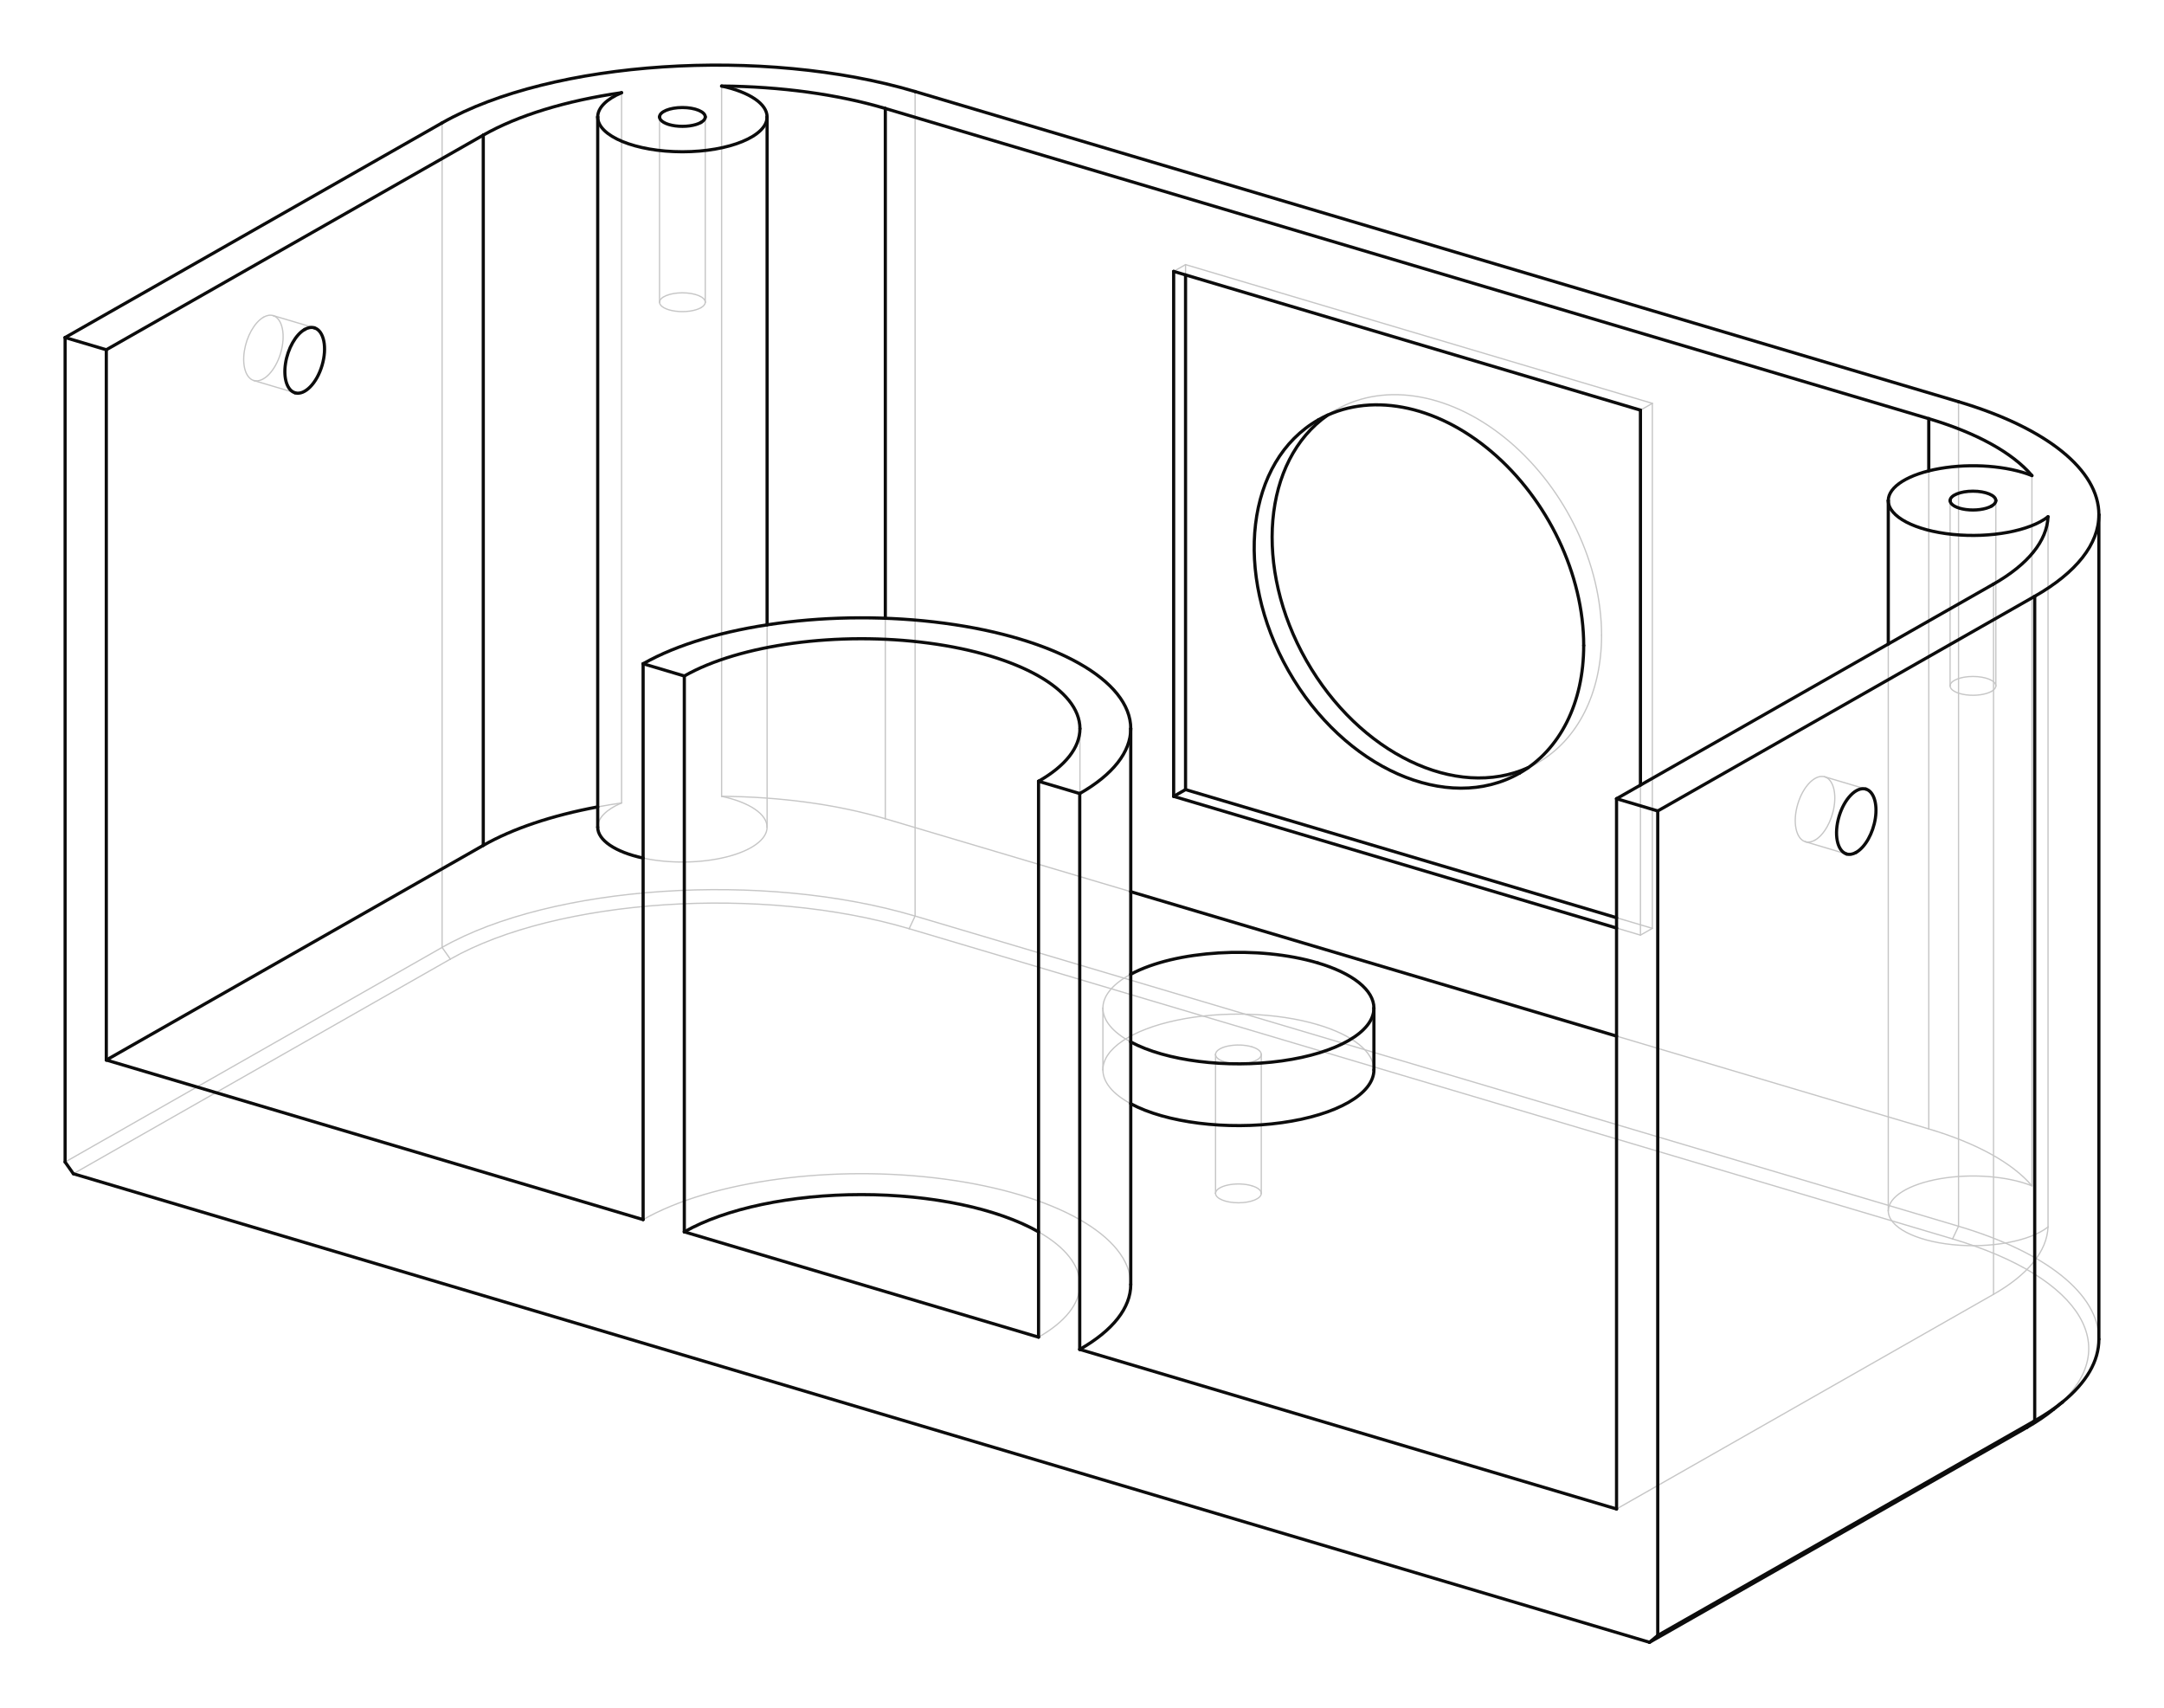
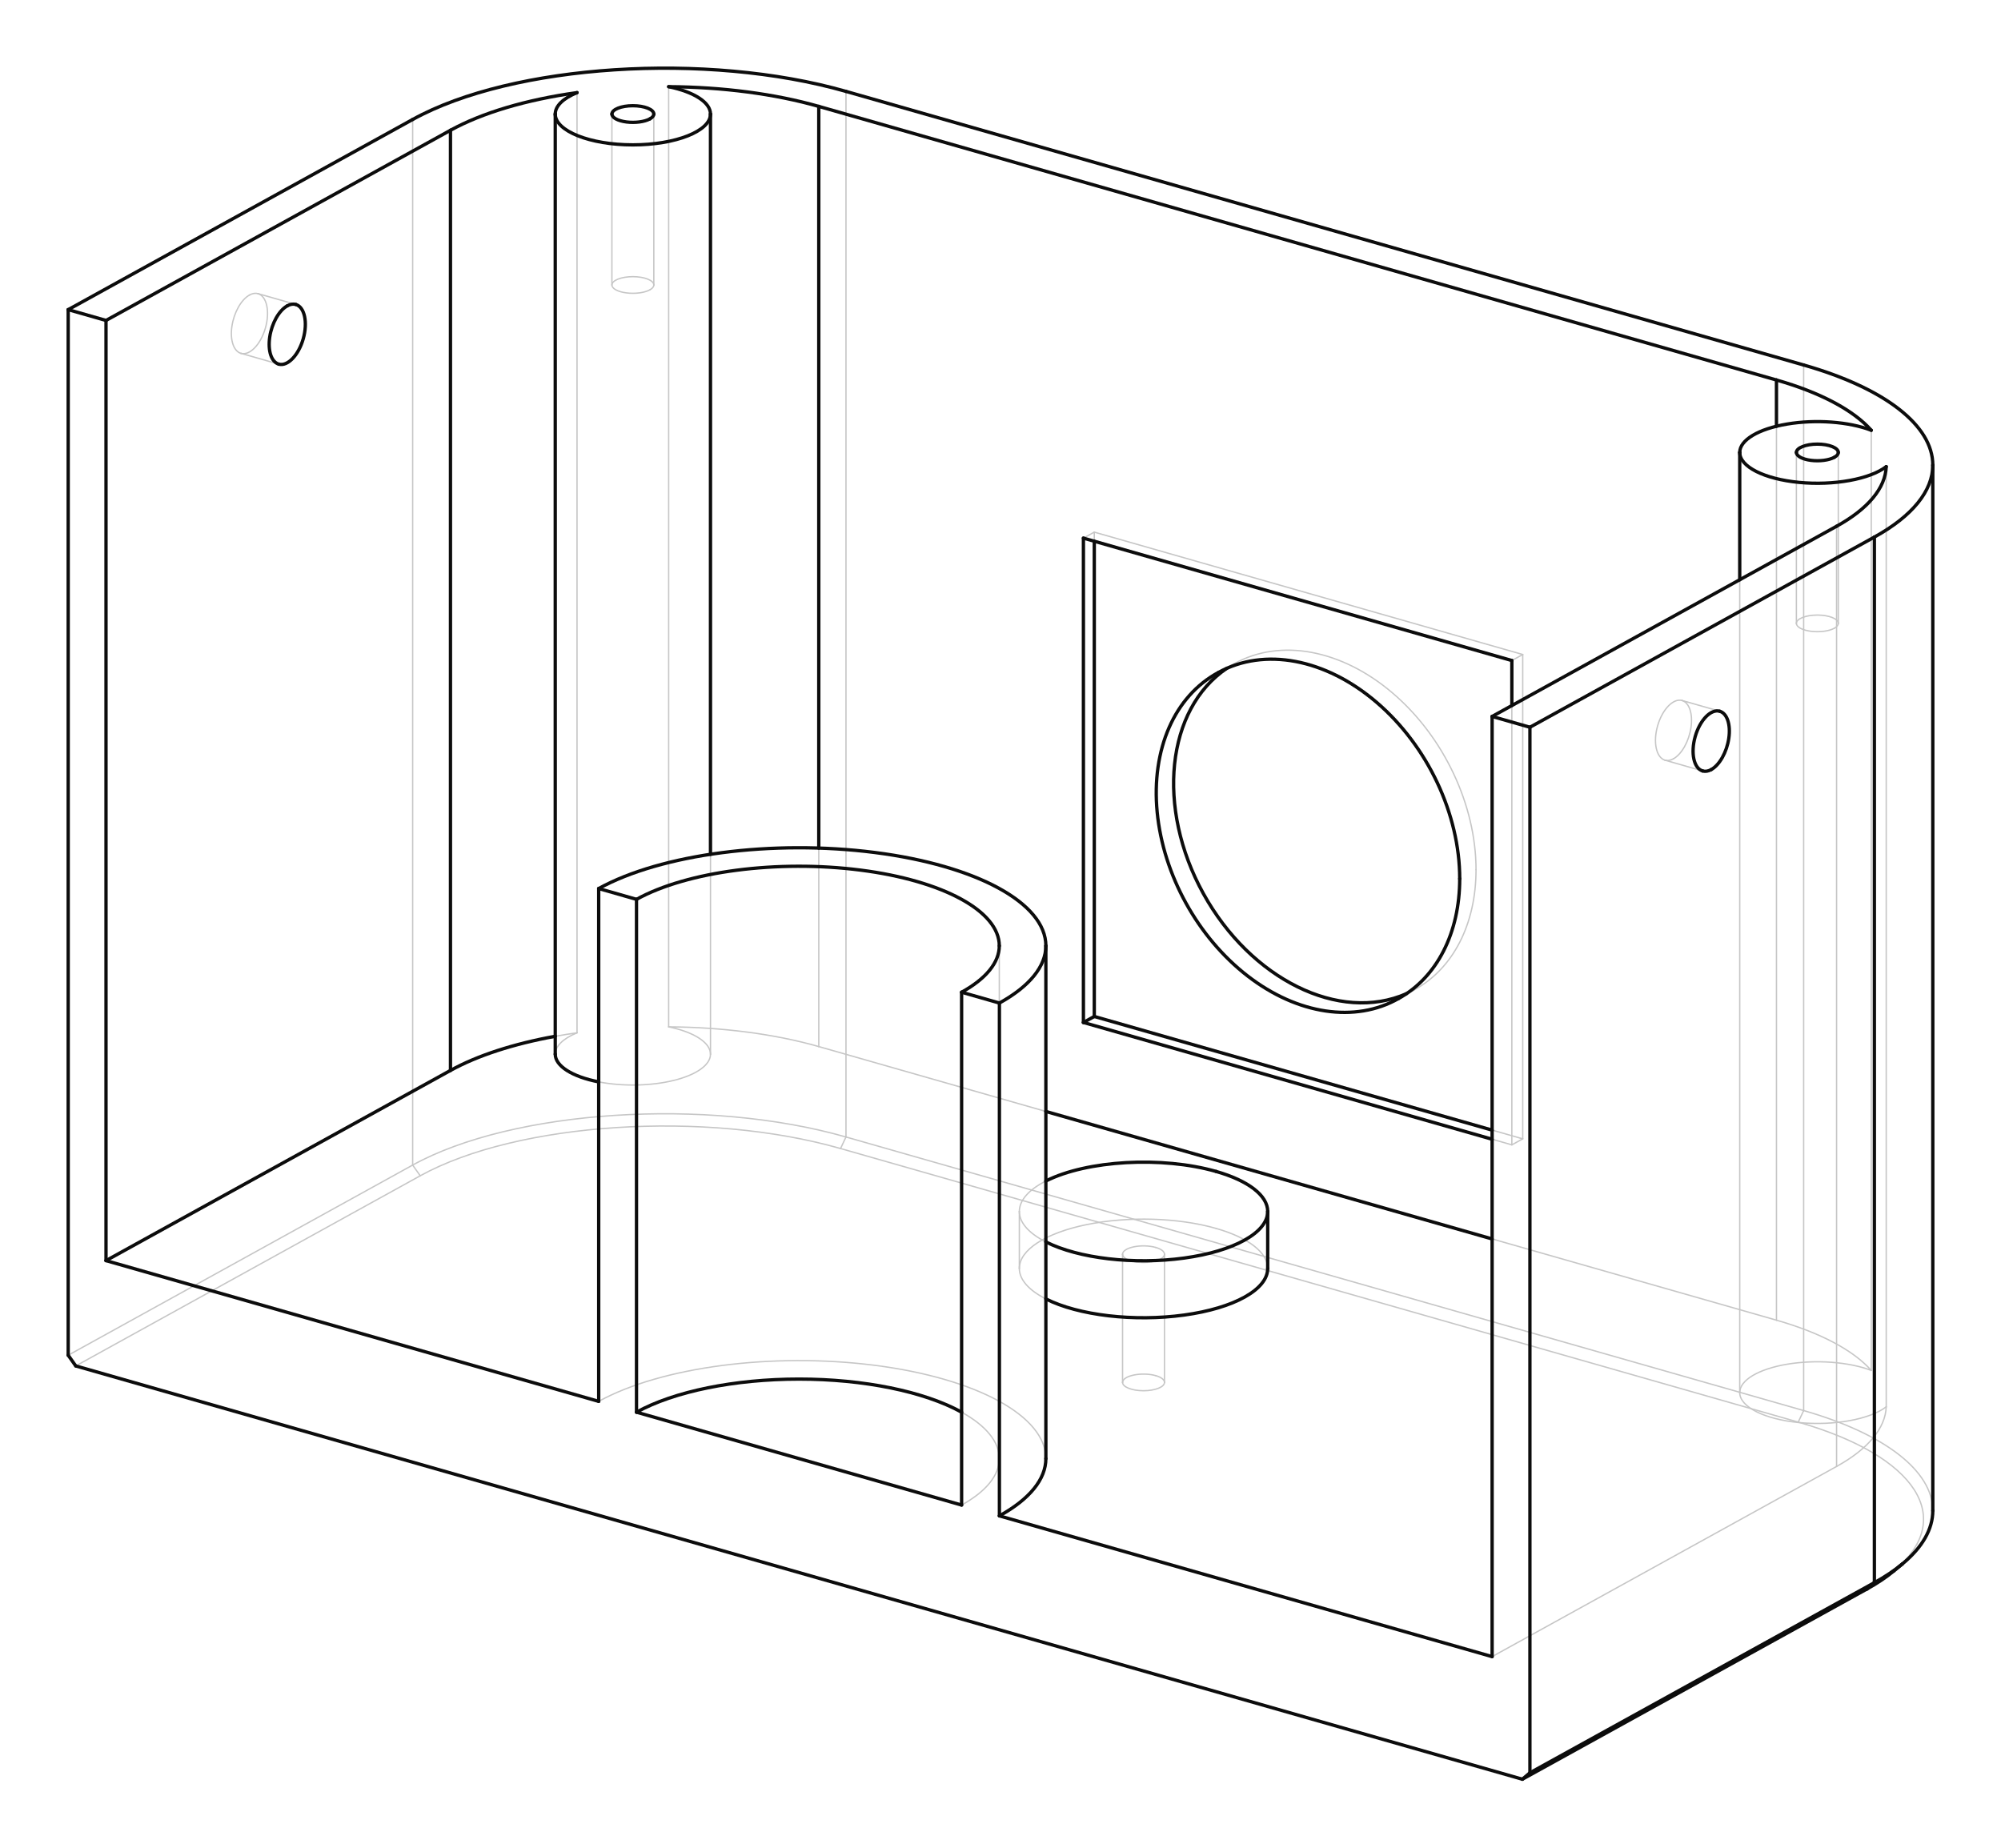
- <svg xmlns="http://www.w3.org/2000/svg" width="204.409mm" height="161.263mm" viewBox="-69.688 -58.676 127.756 100.789" version="1.1">
+ <svg xmlns="http://www.w3.org/2000/svg" width="180.47mm" height="166.628mm" viewBox="-71.109 -70.149 128.907 119.02" version="1.1">
  <g transform="scale(1,-1)" stroke-linecap="round">
-     <g fill="none" stroke="rgb(198,198,198)" stroke-width="0.075" id="hidden">
-       <line x1="-65.844" y1="-9.92" x2="-43.588" y2="2.751" />
-       <path d="M -54.13,39.952 A 2.0,1.068 73.446 0,0 -53.561,40.046" />
-       <path d="M -53.561,40.046 A 2.0,1.068 73.446 0,0 -54.7,36.212" />
-       <path d="M -54.7,36.212 A 2.0,1.068 73.446 0,0 -54.13,39.952" />
-       <line x1="-65.357" y1="-10.611" x2="-43.102" y2="2.059" />
-       <path d="M -43.588,2.751 A 20.0,8.227 -180.0 0,0 -15.664,4.601" />
-       <path d="M -43.102,2.059 A 19.4,7.981 -180.0 0,0 -16.015,3.854" />
-       <line x1="-16.015" y1="3.854" x2="45.586" y2="-14.457" />
-       <path d="M 45.586,-14.457 A 19.4,7.981 -180.0 0,0 51.536,-24.527" />
-       <path d="M 4.214,-11.32 A 1.35,0.555 4.0761816459633865e-15 0,1 2.074,-11.77" />
-       <path d="M 2.074,-11.77 A 1.35,0.555 4.0761816459633865e-15 0,1 4.774,-11.77" />
-       <path d="M 4.774,-11.77 A 1.35,0.555 4.0761816459633865e-15 0,1 4.214,-11.32" />
-       <line x1="-15.664" y1="4.601" x2="45.938" y2="-13.71" />
-       <path d="M 24.864,21.175 A 12.0,8.866 -60.346 0,0 21.074,13.637" />
-       <path d="M 21.074,13.637 A 12.0,8.866 -60.346 0,0 20.533,13.362" />
-       <path d="M 8.687,34.169 A 12.0,8.866 -60.346 0,0 9.2,34.494" />
-       <path d="M 9.2,34.494 A 12.0,8.866 -60.346 0,0 24.864,21.175" />
-       <path d="M 45.938,-13.71 A 20.0,8.227 -180.0 0,0 54.224,-20.378" />
-       <line x1="25.748" y1="-30.4" x2="48.004" y2="-17.729" />
-       <path d="M 37.462,9.082 A 2.0,1.068 -106.554 0,1 38.032,12.822" />
-       <path d="M 38.032,12.822 A 2.0,1.068 -106.554 0,1 36.892,8.988" />
-       <path d="M 36.892,8.988 A 2.0,1.068 -106.554 0,1 37.462,9.082" />
-       <path d="M 51.222,-13.753 A 17.0,6.993 -180.0 0,0 48.004,-17.729" />
-       <line x1="51.222" y1="28.174" x2="51.222" y2="-13.753" />
-       <path d="M 50.271,-11.324 A 5.0,2.057 1.2389883591173107e-15 0,1 41.79,-12.801" />
-       <path d="M 41.79,-12.801 A 5.0,2.057 1.2389883591173107e-15 0,1 51.222,-13.753" />
-       <line x1="50.271" y1="30.603" x2="50.271" y2="-11.324" />
-       <path d="M 44.181,-7.965 A 17.0,6.993 -180.0 0,0 50.271,-11.324" />
-       <line x1="-17.421" y1="10.345" x2="-2.932" y2="6.039" />
-       <line x1="25.748" y1="-2.486" x2="44.181" y2="-7.965" />
-       <line x1="27.159" y1="3.475" x2="27.159" y2="12.331" />
-       <line x1="25.748" y1="3.894" x2="27.159" y2="3.475" />
-       <path d="M -27.086,11.669 A 17.0,6.993 -180.0 0,0 -17.421,10.345" />
-       <line x1="-27.086" y1="53.597" x2="-27.086" y2="11.669" />
-       <path d="M -27.086,11.669 A 5.0,2.057 -180.0 0,0 -24.401,9.846" />
-       <path d="M -24.401,9.846 A 5.0,2.057 -180.0 0,0 -31.72,8.024" />
-       <path d="M -34.401,9.846 A 5.0,2.057 -180.0 0,0 -32.991,11.278" />
-       <line x1="-32.991" y1="53.205" x2="-32.991" y2="11.278" />
-       <path d="M -34.401,11.045 A 17.0,6.993 -180.0 0,0 -32.991,11.278" />
-       <path d="M -28.307,40.511 A 1.35,0.555 8.234557781444753e-16 0,1 -28.051,40.836" />
-       <path d="M -28.051,40.836 A 1.35,0.555 8.234557781444753e-16 0,1 -30.751,40.836" />
-       <path d="M -30.751,40.836 A 1.35,0.555 8.234557781444753e-16 0,1 -28.307,40.511" />
-       <path d="M 47.885,17.864 A 1.35,0.555 8.234557781444753e-16 0,1 48.14,18.189" />
-       <path d="M 48.14,18.189 A 1.35,0.555 8.234557781444753e-16 0,1 45.44,18.189" />
-       <path d="M 45.44,18.189 A 1.35,0.555 8.234557781444753e-16 0,1 47.885,17.864" />
-       <path d="M -2.932,-17.149 A 15.9,6.541 8.234557781444753e-16 0,1 -31.72,-13.318" />
-       <path d="M 8.109,-1.811 A 8.0,3.291 4.0761816459633865e-15 0,1 -4.576,-4.478" />
-       <path d="M -4.576,-4.478 A 8.0,3.291 4.0761816459633865e-15 0,1 -2.932,-6.477" />
-       <path d="M 11.424,-4.478 A 8.0,3.291 4.0761816459633865e-15 0,1 8.109,-1.811" />
-       <path d="M -8.376,-20.257 A 12.9,5.307 8.234557781444753e-16 0,1 -5.932,-17.149" />
-       <path d="M -5.932,-17.149 A 12.9,5.307 8.234557781444753e-16 0,1 -8.376,-14.041" />
-       <path d="M 4.214,-3.117 A 1.35,0.555 4.0761816459633865e-15 0,1 2.074,-3.567" />
-       <path d="M 2.074,-3.567 A 1.35,0.555 4.0761816459633865e-15 0,1 4.774,-3.567" />
-       <path d="M 4.774,-3.567 A 1.35,0.555 4.0761816459633865e-15 0,1 4.214,-3.117" />
-       <line x1="-0.399" y1="42.656" x2="0.303" y2="43.056" />
-       <line x1="0.303" y1="43.056" x2="27.862" y2="34.865" />
-       <line x1="27.159" y1="34.465" x2="27.862" y2="34.865" />
-       <line x1="27.862" y1="3.875" x2="27.862" y2="34.865" />
-       <line x1="27.159" y1="3.475" x2="27.862" y2="3.875" />
-       <line x1="25.748" y1="4.503" x2="27.862" y2="3.875" />
-       <line x1="0.303" y1="42.447" x2="0.303" y2="43.056" />
-       <path d="M -2.932,1.166 A 8.0,3.291 4.0761816459633865e-15 0,1 -4.576,-0.832" />
-       <path d="M -4.576,-0.832 A 8.0,3.291 4.0761816459633865e-15 0,1 -2.932,-2.831" />
-       <line x1="-51.129" y1="39.324" x2="-53.561" y2="40.046" />
-       <line x1="-52.269" y1="35.489" x2="-54.7" y2="36.212" />
-       <line x1="41.79" y1="-12.801" x2="41.79" y2="20.661" />
-       <line x1="-24.401" y1="9.846" x2="-24.401" y2="21.79" />
-       <line x1="-28.051" y1="40.836" x2="-28.051" y2="51.774" />
-       <line x1="-30.751" y1="40.836" x2="-30.751" y2="51.774" />
-       <line x1="48.14" y1="18.189" x2="48.14" y2="29.127" />
-       <line x1="45.44" y1="18.189" x2="45.44" y2="29.127" />
-       <line x1="-5.932" y1="-17.149" x2="-5.932" y2="15.664" />
-       <line x1="4.774" y1="-11.77" x2="4.774" y2="-3.567" />
-       <line x1="2.074" y1="-11.77" x2="2.074" y2="-3.567" />
-       <line x1="20.02" y1="13.037" x2="21.074" y2="13.637" />
-       <line x1="8.146" y1="33.894" x2="9.2" y2="34.494" />
-       <line x1="36.892" y1="8.988" x2="39.324" y2="8.265" />
-       <line x1="38.032" y1="12.822" x2="40.463" y2="12.099" />
-       <line x1="-4.576" y1="-4.478" x2="-4.576" y2="-0.832" />
-       <line x1="-43.588" y1="2.751" x2="-43.588" y2="51.423" />
-       <line x1="-43.588" y1="2.751" x2="-43.102" y2="2.059" />
-       <line x1="-15.664" y1="4.601" x2="-15.664" y2="53.273" />
-       <line x1="-15.664" y1="4.601" x2="-16.015" y2="3.854" />
-       <line x1="45.938" y1="-13.71" x2="45.938" y2="34.963" />
-       <line x1="48.004" y1="-17.729" x2="48.004" y2="24.198" />
-       <line x1="44.181" y1="-7.965" x2="44.181" y2="30.881" />
-       <line x1="-17.421" y1="10.345" x2="-17.421" y2="22.179" />
-       <line x1="45.938" y1="-13.71" x2="45.586" y2="-14.457" />
+     <g fill="none" stroke="rgb(198,198,198)" stroke-width="0.086" id="hidden">
+       <line x1="-66.716" y1="-17.162" x2="-44.525" y2="-4.911" />
+       <path d="M -55.036,51.142 A 2.0,1.072 74.055 0,0 -54.487,51.23" />
+       <path d="M -54.487,51.23 A 2.0,1.072 74.055 0,0 -55.586,47.384" />
+       <path d="M -55.586,47.384 A 2.0,1.072 74.055 0,0 -55.036,51.142" />
+       <line x1="-66.229" y1="-17.852" x2="-44.038" y2="-5.601" />
+       <path d="M -44.525,-4.911 A 20.0,7.943 -180.0 0,0 -16.61,-3.102" />
+       <path d="M -44.038,-5.601 A 19.4,7.705 -180.0 0,0 -16.96,-3.846" />
+       <line x1="-16.96" y1="-3.846" x2="44.735" y2="-21.472" />
+       <path d="M 44.735,-21.472 A 19.4,7.705 -180.0 0,0 50.895,-31.061" />
+       <path d="M 3.347,-18.478 A 1.35,0.536 3.599473632326624e-15 0,1 1.208,-18.914" />
+       <path d="M 1.208,-18.914 A 1.35,0.536 3.599473632326624e-15 0,1 3.908,-18.914" />
+       <path d="M 3.908,-18.914 A 1.35,0.536 3.599473632326624e-15 0,1 3.347,-18.478" />
+       <line x1="-16.61" y1="-3.102" x2="45.085" y2="-20.728" />
+       <path d="M 23.979,14.119 A 12.0,8.94 -61.098 0,0 20.037,6.397" />
+       <path d="M 20.037,6.397 A 12.0,8.94 -61.098 0,0 19.499,6.131" />
+       <path d="M 7.925,27.094 A 12.0,8.94 -61.098 0,0 8.438,27.408" />
+       <path d="M 8.438,27.408 A 12.0,8.94 -61.098 0,0 23.979,14.119" />
+       <path d="M 45.085,-20.728 A 20.0,7.943 -180.0 0,0 53.405,-27.176" />
+       <line x1="25.015" y1="-36.579" x2="47.206" y2="-24.328" />
+       <path d="M 36.694,21.263 A 2.0,1.072 -105.945 0,1 37.243,25.021" />
+       <path d="M 37.243,25.021 A 2.0,1.072 -105.945 0,1 36.145,21.175" />
+       <path d="M 36.145,21.175 A 2.0,1.072 -105.945 0,1 36.694,21.263" />
+       <path d="M 50.404,-20.487 A 17.0,6.752 -180.0 0,0 47.206,-24.328" />
+       <line x1="50.404" y1="40.085" x2="50.404" y2="-20.487" />
+       <path d="M 49.44,-18.142 A 5.0,1.986 2.2098483625440552e-15 0,1 40.967,-19.571" />
+       <path d="M 40.967,-19.571 A 5.0,1.986 2.2098483625440552e-15 0,1 50.404,-20.487" />
+       <line x1="49.44" y1="42.429" x2="49.44" y2="-18.142" />
+       <path d="M 43.333,-14.904 A 17.0,6.752 -180.0 0,0 49.44,-18.142" />
+       <line x1="-18.362" y1="2.723" x2="-3.733" y2="-1.457" />
+       <line x1="25.015" y1="-9.67" x2="43.333" y2="-14.904" />
+       <line x1="26.286" y1="-3.609" x2="26.286" y2="24.694" />
+       <line x1="25.015" y1="-3.246" x2="26.286" y2="-3.609" />
+       <path d="M -28.033,3.993 A 17.0,6.752 -180.0 0,0 -18.362,2.723" />
+       <line x1="-28.033" y1="64.564" x2="-28.033" y2="3.993" />
+       <path d="M -28.033,3.993 A 5.0,1.986 180.0 0,0 -25.339,2.231" />
+       <path d="M -25.339,2.231 A 5.0,1.986 180.0 0,0 -32.54,0.448" />
+       <path d="M -35.339,2.231 A 5.0,1.986 180.0 0,0 -33.936,3.61" />
+       <line x1="-33.936" y1="64.182" x2="-33.936" y2="3.61" />
+       <path d="M -35.339,3.386 A 17.0,6.752 -180.0 0,0 -33.936,3.61" />
+       <path d="M -29.243,51.476 A 1.35,0.536 1.8238031678438203e-15 0,1 -28.989,51.789" />
+       <path d="M -28.989,51.789 A 1.35,0.536 1.8238031678438203e-15 1,1 -31.689,51.789" />
+       <path d="M -31.689,51.789 A 1.35,0.536 1.8238031678438203e-15 0,1 -29.243,51.476" />
+       <path d="M 47.063,29.675 A 1.35,0.536 1.8238031678438203e-15 0,1 47.317,29.988" />
+       <path d="M 47.317,29.988 A 1.35,0.536 1.8238031678438203e-15 1,1 44.617,29.988" />
+       <path d="M 44.617,29.988 A 1.35,0.536 1.8238031678438203e-15 0,1 47.063,29.675" />
+       <path d="M -3.733,-23.823 A 15.9,6.315 1.8238031678438203e-15 0,1 -32.54,-20.135" />
+       <path d="M 7.23,-8.992 A 8.0,3.177 3.599473632326624e-15 0,1 -5.442,-11.572" />
+       <path d="M -5.442,-11.572 A 8.0,3.177 3.599473632326624e-15 0,1 -3.733,-13.534" />
+       <path d="M 10.558,-11.572 A 8.0,3.177 3.599473632326624e-15 0,1 7.23,-8.992" />
+       <path d="M -9.161,-26.815 A 12.9,5.123 1.8238031678438203e-15 0,1 -6.733,-23.823" />
+       <path d="M -6.733,-23.823 A 12.9,5.123 1.8238031678438203e-15 0,1 -9.161,-20.831" />
+       <path d="M 3.347,-10.219 A 1.35,0.536 3.599473632326624e-15 0,1 1.208,-10.654" />
+       <path d="M 1.208,-10.654 A 1.35,0.536 3.599473632326624e-15 0,1 3.908,-10.654" />
+       <path d="M 3.908,-10.654 A 1.35,0.536 3.599473632326624e-15 0,1 3.347,-10.219" />
+       <line x1="-1.314" y1="35.48" x2="-0.614" y2="35.867" />
+       <line x1="-0.614" y1="35.867" x2="26.987" y2="27.981" />
+       <line x1="26.286" y1="27.594" x2="26.987" y2="27.981" />
+       <line x1="26.987" y1="-3.222" x2="26.987" y2="27.981" />
+       <line x1="26.286" y1="-3.609" x2="26.987" y2="-3.222" />
+       <line x1="25.015" y1="-2.659" x2="26.987" y2="-3.222" />
+       <line x1="-0.614" y1="35.28" x2="-0.614" y2="35.867" />
+       <path d="M -3.733,-5.938 A 8.0,3.177 3.599473632326624e-15 0,1 -5.442,-7.901" />
+       <path d="M -5.442,-7.901 A 8.0,3.177 3.599473632326624e-15 0,1 -3.733,-9.863" />
+       <line x1="-52.051" y1="50.534" x2="-54.487" y2="51.23" />
+       <line x1="-53.15" y1="46.688" x2="-55.586" y2="47.384" />
+       <line x1="40.967" y1="-19.571" x2="40.967" y2="32.799" />
+       <line x1="-25.339" y1="2.231" x2="-25.339" y2="15.11" />
+       <line x1="-28.989" y1="51.789" x2="-28.989" y2="62.802" />
+       <line x1="-31.689" y1="51.789" x2="-31.689" y2="62.802" />
+       <line x1="47.317" y1="29.988" x2="47.317" y2="41.001" />
+       <line x1="44.617" y1="29.988" x2="44.617" y2="41.001" />
+       <line x1="-6.733" y1="-23.823" x2="-6.733" y2="9.216" />
+       <line x1="3.908" y1="-18.914" x2="3.908" y2="-10.654" />
+       <line x1="1.208" y1="-18.914" x2="1.208" y2="-10.654" />
+       <line x1="18.986" y1="5.817" x2="20.037" y2="6.397" />
+       <line x1="7.387" y1="26.827" x2="8.438" y2="27.408" />
+       <line x1="36.145" y1="21.175" x2="38.58" y2="20.479" />
+       <line x1="37.243" y1="25.021" x2="39.679" y2="24.326" />
+       <line x1="-5.442" y1="-11.572" x2="-5.442" y2="-7.901" />
+       <line x1="-44.525" y1="-4.911" x2="-44.525" y2="62.452" />
+       <line x1="-44.525" y1="-4.911" x2="-44.038" y2="-5.601" />
+       <line x1="-16.61" y1="-3.102" x2="-16.61" y2="64.261" />
+       <line x1="-16.61" y1="-3.102" x2="-16.96" y2="-3.846" />
+       <line x1="45.085" y1="-20.728" x2="45.085" y2="46.634" />
+       <line x1="47.206" y1="-24.328" x2="47.206" y2="36.244" />
+       <line x1="43.333" y1="-14.904" x2="43.333" y2="42.689" />
+       <line x1="-18.362" y1="2.723" x2="-18.362" y2="15.511" />
+       <line x1="45.085" y1="-20.728" x2="44.735" y2="-21.472" />
    </g>
-     <g fill="none" stroke="rgb(12,12,12)" stroke-width="0.188" id="visible">
-       <line x1="-65.844" y1="38.752" x2="-43.588" y2="51.423" />
-       <line x1="-65.844" y1="38.752" x2="-65.844" y2="-9.92" />
-       <line x1="-65.844" y1="-9.92" x2="-65.357" y2="-10.611" />
-       <path d="M -15.664,53.273 A 20.0,8.227 8.234557781444753e-16 0,1 -43.588,51.423" />
-       <line x1="-15.664" y1="53.273" x2="45.938" y2="34.963" />
-       <path d="M 50.435,23.476 A 20.0,8.227 8.234557781444753e-16 0,1 54.224,28.294" />
-       <path d="M 54.224,28.294 A 20.0,8.227 8.234557781444753e-16 0,1 45.938,34.963" />
-       <line x1="28.18" y1="10.805" x2="50.435" y2="23.476" />
-       <line x1="28.18" y1="10.805" x2="25.748" y2="11.528" />
-       <line x1="25.748" y1="11.528" x2="48.004" y2="24.198" />
-       <path d="M 51.222,28.174 A 17.0,6.993 -180.0 0,0 48.004,24.198" />
-       <path d="M 51.222,28.174 A 5.0,2.057 -180.0 0,0 41.79,29.127" />
-       <path d="M 41.79,29.127 A 5.0,2.057 -180.0 0,0 50.271,30.603" />
-       <path d="M 44.181,33.962 A 17.0,6.993 -180.0 0,0 50.271,30.603" />
-       <line x1="-17.421" y1="52.273" x2="44.181" y2="33.962" />
-       <path d="M -27.086,53.597 A 17.0,6.993 -180.0 0,0 -17.421,52.273" />
-       <path d="M -32.991,53.205 A 5.0,2.057 -1.3505406226504645e-15 0,1 -34.401,51.774" />
-       <path d="M -34.401,51.774 A 5,2.057 -1.3505406226504645e-15 0,1 -24.401,51.774" />
-       <path d="M -24.401,51.774 A 5.0,2.057 -1.3505406226504645e-15 0,1 -27.086,53.597" />
-       <path d="M -41.157,50.7 A 17.0,6.993 -180.0 0,0 -32.991,53.205" />
-       <line x1="-63.412" y1="38.03" x2="-41.157" y2="50.7" />
-       <line x1="-63.412" y1="38.03" x2="-65.844" y2="38.752" />
-       <path d="M -28.307,51.448 A 1.35,0.555 8.234557781444753e-16 0,1 -28.051,51.774" />
-       <path d="M -28.051,51.774 A 1.35,0.555 8.234557781444753e-16 0,1 -30.751,51.774" />
-       <path d="M -30.751,51.774 A 1.35,0.555 8.234557781444753e-16 0,1 -28.307,51.448" />
-       <path d="M 47.885,28.801 A 1.35,0.555 8.234557781444753e-16 0,1 48.14,29.127" />
-       <path d="M 48.14,29.127 A 1.35,0.555 8.234557781444753e-16 0,1 45.44,29.127" />
-       <path d="M 45.44,29.127 A 1.35,0.555 8.234557781444753e-16 0,1 47.885,28.801" />
-       <line x1="-65.357" y1="-10.611" x2="27.694" y2="-38.27" />
-       <line x1="27.694" y1="-38.27" x2="28.18" y2="-37.867" />
-       <line x1="28.18" y1="10.805" x2="28.18" y2="-37.867" />
-       <line x1="25.748" y1="11.528" x2="25.748" y2="-30.4" />
-       <line x1="25.748" y1="-30.4" x2="-5.944" y2="-20.98" />
-       <line x1="-5.944" y1="-20.98" x2="-5.944" y2="11.833" />
-       <line x1="-5.944" y1="11.833" x2="-8.376" y2="12.556" />
-       <line x1="-8.376" y1="-20.257" x2="-8.376" y2="12.556" />
-       <line x1="-8.376" y1="-20.257" x2="-29.288" y2="-14.041" />
-       <line x1="-29.288" y1="-14.041" x2="-29.288" y2="18.772" />
-       <line x1="-29.288" y1="18.772" x2="-31.72" y2="19.495" />
-       <line x1="-31.72" y1="-13.318" x2="-31.72" y2="19.495" />
-       <line x1="-31.72" y1="-13.318" x2="-63.412" y2="-3.898" />
-       <line x1="-63.412" y1="38.03" x2="-63.412" y2="-3.898" />
-       <path d="M -51.699,39.229 A 2.0,1.068 73.446 0,0 -51.129,39.324" />
-       <path d="M -51.129,39.324 A 2.0,1.068 73.446 0,0 -52.269,35.489" />
-       <path d="M -52.269,35.489 A 2.0,1.068 73.446 0,0 -51.699,39.229" />
-       <path d="M 51.536,-24.527 A 19.4,7.981 -180.0 0,0 49.949,-25.599" />
-       <line x1="49.949" y1="-25.599" x2="27.694" y2="-38.27" />
-       <path d="M 20.533,13.362 A 12.0,8.866 -60.346 0,0 8.687,34.169" />
-       <path d="M 54.224,-20.378 A 20.0,8.227 -180.0 0,0 52.072,-24.092" />
-       <path d="M 52.072,-24.092 A 20.0,8.227 -180.0 0,0 50.435,-25.197" />
-       <line x1="50.435" y1="-25.197" x2="28.18" y2="-37.867" />
-       <path d="M 39.893,8.359 A 2.0,1.068 -106.554 0,1 40.463,12.099" />
-       <path d="M 40.463,12.099 A 2.0,1.068 -106.554 0,1 39.324,8.265" />
-       <path d="M 39.324,8.265 A 2.0,1.068 -106.554 0,1 39.893,8.359" />
-       <line x1="-2.932" y1="6.039" x2="25.748" y2="-2.486" />
-       <line x1="-0.399" y1="42.656" x2="27.159" y2="34.465" />
-       <line x1="27.159" y1="12.331" x2="27.159" y2="34.465" />
-       <line x1="-0.399" y1="11.666" x2="25.748" y2="3.894" />
-       <line x1="-0.399" y1="11.666" x2="-0.399" y2="42.656" />
-       <path d="M -31.72,8.024 A 5.0,2.057 -180.0 0,0 -34.401,9.846" />
-       <path d="M -41.157,8.773 A 17.0,6.993 -180.0 0,0 -34.401,11.045" />
-       <line x1="-63.412" y1="-3.898" x2="-41.157" y2="8.773" />
-       <path d="M -5.944,-20.98 A 15.9,6.541 8.234557781444753e-16 0,1 -2.932,-17.149" />
-       <path d="M -2.932,-6.477 A 8.0,3.291 4.0761816459633865e-15 0,1 11.424,-4.478" />
-       <path d="M -5.944,11.833 A 15.9,6.541 8.234557781444753e-16 0,1 -2.932,15.664" />
-       <path d="M -2.932,15.664 A 15.9,6.541 8.234557781444753e-16 0,1 -31.72,19.495" />
-       <path d="M -8.376,12.556 A 12.9,5.307 8.234557781444753e-16 0,1 -5.932,15.664" />
-       <path d="M -5.932,15.664 A 12.9,5.307 8.234557781444753e-16 0,1 -29.288,18.772" />
-       <path d="M -8.376,-14.041 A 12.9,5.307 8.234557781444753e-16 0,1 -29.288,-14.041" />
-       <path d="M 23.809,20.574 A 12.0,8.866 -60.346 0,0 20.02,13.037" />
-       <path d="M 20.02,13.037 A 12.0,8.866 -60.346 0,0 8.146,33.894" />
-       <path d="M 8.146,33.894 A 12.0,8.866 -60.346 0,0 23.809,20.574" />
-       <line x1="-0.399" y1="11.666" x2="0.303" y2="12.066" />
-       <line x1="0.303" y1="12.066" x2="25.748" y2="4.503" />
-       <line x1="0.303" y1="12.066" x2="0.303" y2="42.447" />
-       <path d="M 8.109,1.835 A 8.0,3.291 4.0761816459633865e-15 0,1 -2.932,1.166" />
-       <path d="M -2.932,-2.831 A 8.0,3.291 4.0761816459633865e-15 0,1 11.424,-0.832" />
-       <path d="M 11.424,-0.832 A 8.0,3.291 4.0761816459633865e-15 0,1 8.109,1.835" />
-       <line x1="50.435" y1="-25.197" x2="50.435" y2="23.476" />
-       <line x1="44.181" y1="30.881" x2="44.181" y2="33.962" />
-       <line x1="-17.421" y1="22.179" x2="-17.421" y2="52.273" />
-       <line x1="-41.157" y1="8.773" x2="-41.157" y2="50.7" />
-       <line x1="50.435" y1="-25.197" x2="49.949" y2="-25.599" />
-       <line x1="54.224" y1="28.294" x2="54.224" y2="-20.378" />
-       <line x1="41.79" y1="20.661" x2="41.79" y2="29.127" />
-       <line x1="-24.401" y1="21.79" x2="-24.401" y2="51.774" />
-       <line x1="-34.401" y1="9.846" x2="-34.401" y2="51.774" />
-       <line x1="-2.932" y1="-17.149" x2="-2.932" y2="15.664" />
-       <line x1="51.536" y1="-24.527" x2="52.072" y2="-24.092" />
-       <line x1="11.424" y1="-4.478" x2="11.424" y2="-0.832" />
+     <g fill="none" stroke="rgb(12,12,12)" stroke-width="0.214" id="visible">
+       <line x1="-66.716" y1="50.2" x2="-44.525" y2="62.452" />
+       <line x1="-66.716" y1="50.2" x2="-66.716" y2="-17.162" />
+       <line x1="-66.716" y1="-17.162" x2="-66.229" y2="-17.852" />
+       <path d="M -16.61,64.261 A 20.0,7.943 1.8238031678438203e-15 0,1 -44.525,62.452" />
+       <line x1="-16.61" y1="64.261" x2="45.085" y2="46.634" />
+       <path d="M 49.641,35.548 A 20.0,7.943 1.8238031678438203e-15 0,1 53.405,40.186" />
+       <path d="M 53.405,40.186 A 20.0,7.943 1.8238031678438203e-15 0,1 45.085,46.634" />
+       <line x1="27.45" y1="23.296" x2="49.641" y2="35.548" />
+       <line x1="27.45" y1="23.296" x2="25.015" y2="23.992" />
+       <line x1="25.015" y1="23.992" x2="47.206" y2="36.244" />
+       <path d="M 50.404,40.085 A 17.0,6.752 -180.0 0,0 47.206,36.244" />
+       <path d="M 50.404,40.085 A 5.0,1.986 -180.0 0,0 40.967,41.001" />
+       <path d="M 40.967,41.001 A 5.0,1.986 -180.0 0,0 49.44,42.429" />
+       <path d="M 43.333,45.667 A 17.0,6.752 -180.0 0,0 49.44,42.429" />
+       <line x1="-18.362" y1="63.294" x2="43.333" y2="45.667" />
+       <path d="M -28.033,64.564 A 17.0,6.752 -180.0 0,0 -18.362,63.294" />
+       <path d="M -33.936,64.182 A 5.0,1.986 3.051045782913421e-15 0,1 -35.339,62.802" />
+       <path d="M -35.339,62.802 A 5.0,1.986 3.051045782913421e-15 1,1 -25.339,62.802" />
+       <path d="M -25.339,62.802 A 5.0,1.986 3.051045782913421e-15 0,1 -28.033,64.564" />
+       <path d="M -42.089,61.756 A 17.0,6.752 -180.0 0,0 -33.936,64.182" />
+       <line x1="-64.28" y1="49.505" x2="-42.089" y2="61.756" />
+       <line x1="-64.28" y1="49.505" x2="-66.716" y2="50.2" />
+       <path d="M -29.243,62.489 A 1.35,0.536 1.8238031678438203e-15 0,1 -28.989,62.802" />
+       <path d="M -28.989,62.802 A 1.35,0.536 1.8238031678438203e-15 1,1 -31.689,62.802" />
+       <path d="M -31.689,62.802 A 1.35,0.536 1.8238031678438203e-15 0,1 -29.243,62.489" />
+       <path d="M 47.063,40.688 A 1.35,0.536 1.8238031678438203e-15 0,1 47.317,41.001" />
+       <path d="M 47.317,41.001 A 1.35,0.536 1.8238031678438203e-15 1,1 44.617,41.001" />
+       <path d="M 44.617,41.001 A 1.35,0.536 1.8238031678438203e-15 0,1 47.063,40.688" />
+       <line x1="-66.229" y1="-17.852" x2="26.963" y2="-44.478" />
+       <line x1="26.963" y1="-44.478" x2="27.45" y2="-44.066" />
+       <line x1="27.45" y1="23.296" x2="27.45" y2="-44.066" />
+       <line x1="25.015" y1="23.992" x2="25.015" y2="-36.579" />
+       <line x1="25.015" y1="-36.579" x2="-6.726" y2="-27.511" />
+       <line x1="-6.726" y1="-27.511" x2="-6.726" y2="5.528" />
+       <line x1="-6.726" y1="5.528" x2="-9.161" y2="6.224" />
+       <line x1="-9.161" y1="-26.815" x2="-9.161" y2="6.224" />
+       <line x1="-9.161" y1="-26.815" x2="-30.105" y2="-20.831" />
+       <line x1="-30.105" y1="-20.831" x2="-30.105" y2="12.208" />
+       <line x1="-30.105" y1="12.208" x2="-32.54" y2="12.904" />
+       <line x1="-32.54" y1="-20.135" x2="-32.54" y2="12.904" />
+       <line x1="-32.54" y1="-20.135" x2="-64.28" y2="-11.067" />
+       <line x1="-64.28" y1="49.505" x2="-64.28" y2="-11.067" />
+       <path d="M -52.601,50.446 A 2.0,1.072 74.055 0,0 -52.051,50.534" />
+       <path d="M -52.051,50.534 A 2,1.072 74.055 0,0 -53.15,46.688" />
+       <path d="M -53.15,46.688 A 2.0,1.072 74.055 0,0 -52.601,50.446" />
+       <path d="M 50.895,-31.061 A 19.4,7.705 -180.0 0,0 49.154,-32.227" />
+       <line x1="49.154" y1="-32.227" x2="26.963" y2="-44.478" />
+       <path d="M 19.499,6.131 A 12.0,8.94 -61.098 0,0 7.925,27.094" />
+       <path d="M 53.405,-27.176 A 20.0,7.943 -180.0 0,0 51.436,-30.614" />
+       <path d="M 51.436,-30.614 A 20.0,7.943 -180.0 0,0 49.641,-31.815" />
+       <line x1="49.641" y1="-31.815" x2="27.45" y2="-44.066" />
+       <path d="M 39.129,20.567 A 2.0,1.072 -105.945 0,1 39.679,24.326" />
+       <path d="M 39.679,24.326 A 2,1.072 -105.945 0,1 38.58,20.479" />
+       <path d="M 38.58,20.479 A 2.0,1.072 -105.945 0,1 39.129,20.567" />
+       <line x1="-3.733" y1="-1.457" x2="25.015" y2="-9.67" />
+       <line x1="-1.314" y1="35.48" x2="26.286" y2="27.594" />
+       <line x1="26.286" y1="24.694" x2="26.286" y2="27.594" />
+       <line x1="-1.314" y1="4.276" x2="25.015" y2="-3.246" />
+       <line x1="-1.314" y1="4.276" x2="-1.314" y2="35.48" />
+       <path d="M -32.54,0.448 A 5.0,1.986 180.0 0,0 -35.339,2.231" />
+       <path d="M -42.089,1.185 A 17.0,6.752 -180.0 0,0 -35.339,3.386" />
+       <line x1="-64.28" y1="-11.067" x2="-42.089" y2="1.185" />
+       <path d="M -6.726,-27.511 A 15.9,6.315 1.8238031678438203e-15 0,1 -3.733,-23.823" />
+       <path d="M -3.733,-13.534 A 8.0,3.177 3.599473632326624e-15 0,1 10.558,-11.572" />
+       <path d="M -6.726,5.528 A 15.9,6.315 1.8238031678438203e-15 0,1 -3.733,9.216" />
+       <path d="M -3.733,9.216 A 15.9,6.315 1.8238031678438203e-15 0,1 -32.54,12.904" />
+       <path d="M -9.161,6.224 A 12.9,5.123 1.8238031678438203e-15 0,1 -6.733,9.216" />
+       <path d="M -6.733,9.216 A 12.9,5.123 1.8238031678438203e-15 0,1 -30.105,12.208" />
+       <path d="M -9.161,-20.831 A 12.9,5.123 1.8238031678438203e-15 0,1 -30.105,-20.831" />
+       <path d="M 22.928,13.539 A 12.0,8.94 -61.098 0,0 18.986,5.817" />
+       <path d="M 18.986,5.817 A 12,8.94 -61.098 1,0 7.387,26.827" />
+       <path d="M 7.387,26.827 A 12.0,8.94 -61.098 0,0 22.928,13.539" />
+       <line x1="-1.314" y1="4.276" x2="-0.614" y2="4.663" />
+       <line x1="-0.614" y1="4.663" x2="25.015" y2="-2.659" />
+       <line x1="-0.614" y1="4.663" x2="-0.614" y2="35.28" />
+       <path d="M 7.23,-5.321 A 8.0,3.177 3.599473632326624e-15 0,1 -3.733,-5.938" />
+       <path d="M -3.733,-9.863 A 8.0,3.177 3.599473632326624e-15 0,1 10.558,-7.901" />
+       <path d="M 10.558,-7.901 A 8.0,3.177 3.599473632326624e-15 0,1 7.23,-5.321" />
+       <line x1="49.641" y1="-31.815" x2="49.641" y2="35.548" />
+       <line x1="43.333" y1="42.689" x2="43.333" y2="45.667" />
+       <line x1="-18.362" y1="15.511" x2="-18.362" y2="63.294" />
+       <line x1="-42.089" y1="1.185" x2="-42.089" y2="61.756" />
+       <line x1="49.641" y1="-31.815" x2="49.154" y2="-32.227" />
+       <line x1="53.405" y1="40.186" x2="53.405" y2="-27.176" />
+       <line x1="40.967" y1="32.799" x2="40.967" y2="41.001" />
+       <line x1="-25.339" y1="15.11" x2="-25.339" y2="62.802" />
+       <line x1="-35.339" y1="2.231" x2="-35.339" y2="62.802" />
+       <line x1="-3.733" y1="-23.823" x2="-3.733" y2="9.216" />
+       <line x1="50.895" y1="-31.061" x2="51.436" y2="-30.614" />
+       <line x1="10.558" y1="-11.572" x2="10.558" y2="-7.901" />
    </g>
  </g>
</svg>
